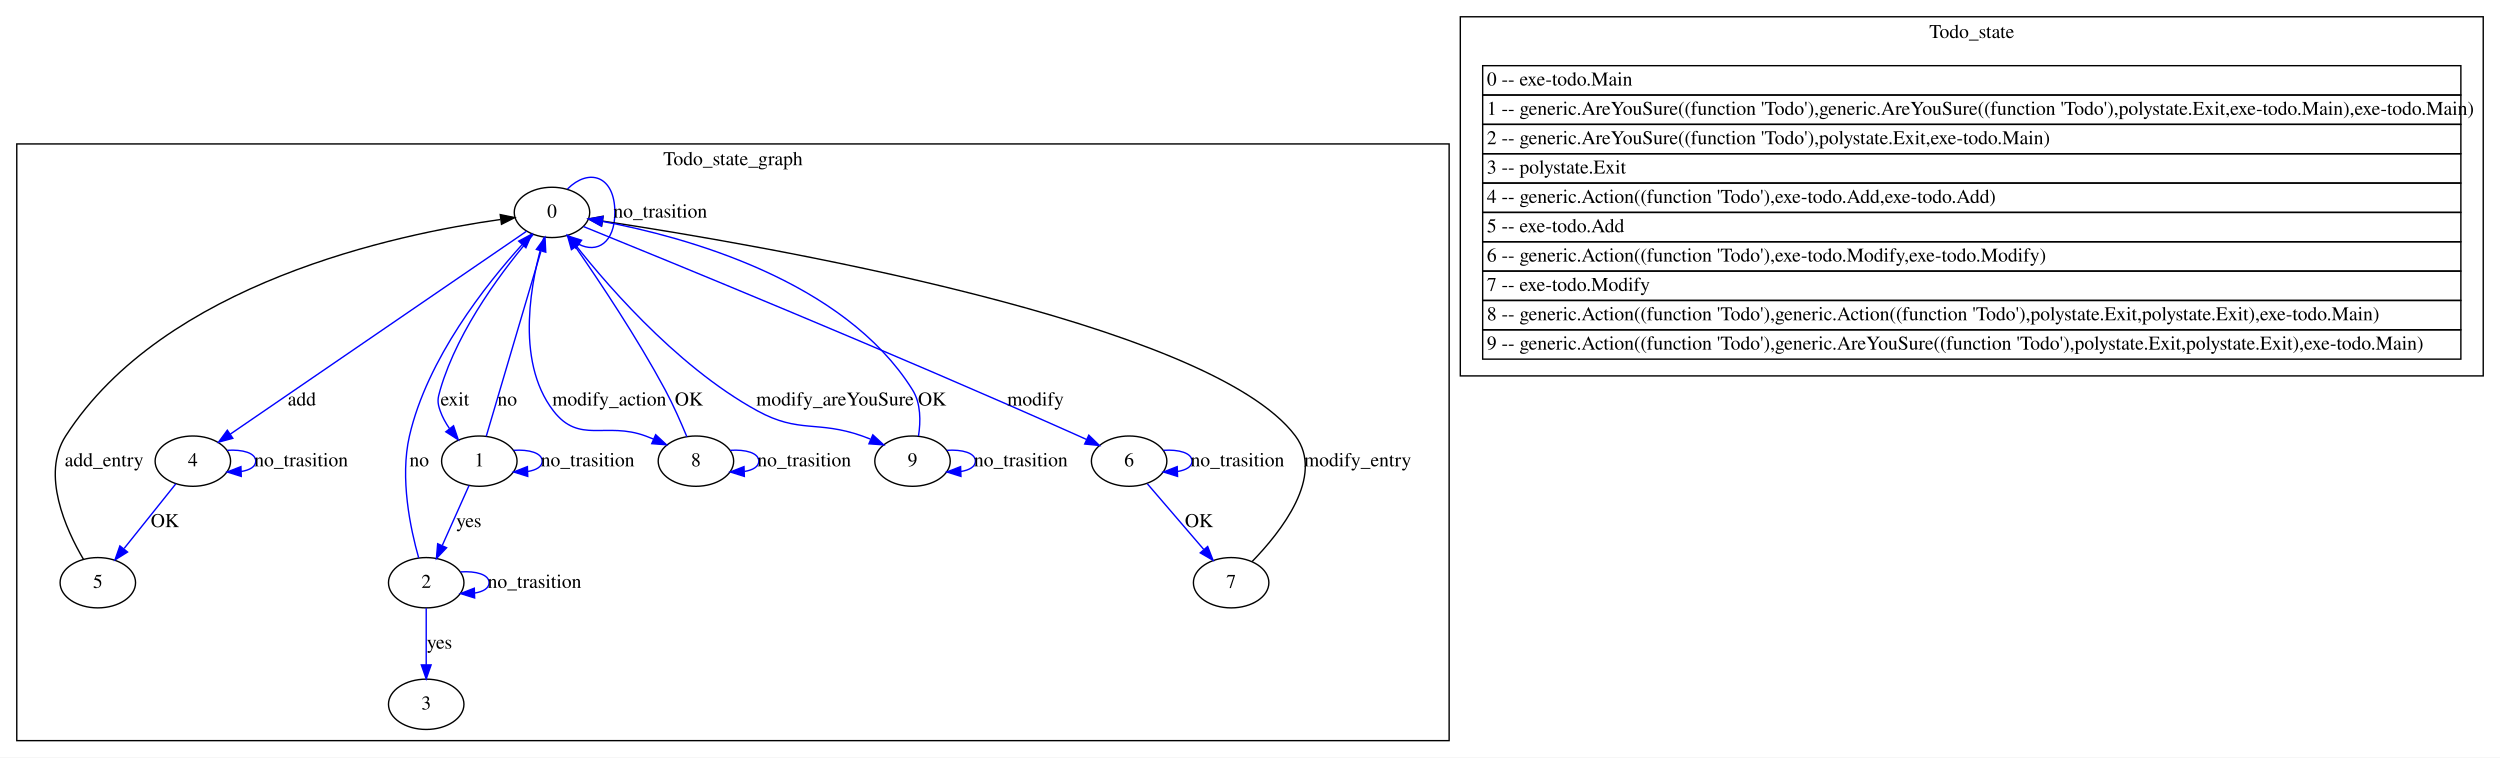
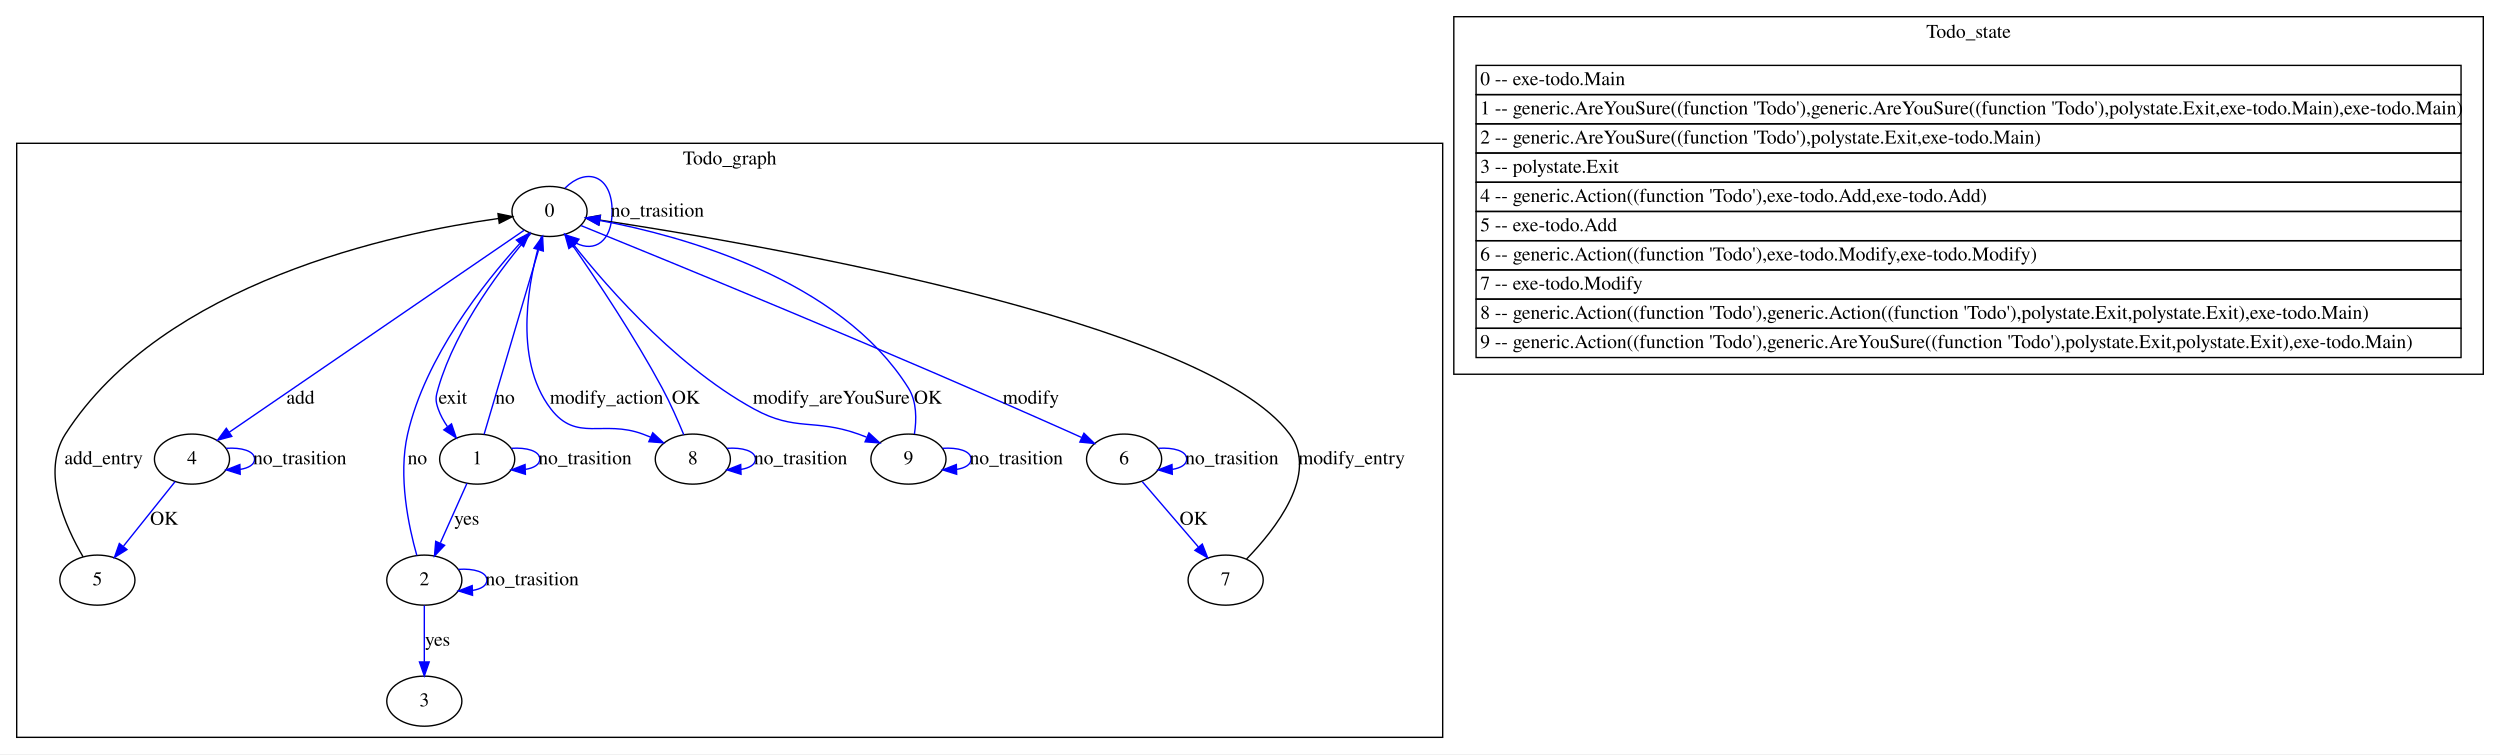
- <svg xmlns="http://www.w3.org/2000/svg" width="1789pt" height="542pt" viewBox="0.00 0.00 1789.00 542.00">
+ <svg xmlns="http://www.w3.org/2000/svg" width="1797pt" height="542pt" viewBox="0.00 0.00 1797.00 542.00">
  <g id="graph0" class="graph" transform="scale(1 1) rotate(0) translate(4 538)">
-     <polygon fill="white" stroke="transparent" points="-4,4 -4,-538 1785,-538 1785,4 -4,4" />
+     <polygon fill="white" stroke="transparent" points="-4,4 -4,-538 1793,-538 1793,4 -4,4" />
    <g id="clust1" class="cluster">
      <polygon fill="none" stroke="black" points="8,-8 8,-435 1033,-435 1033,-8 8,-8" />
-       <text text-anchor="middle" x="520.5" y="-419.8" font-family="Times,serif" font-size="14.00">Todo_state_graph</text>
+       <text text-anchor="middle" x="520.5" y="-419.8" font-family="Times,serif" font-size="14.00">Todo_graph</text>
    </g>
    <g id="clust2" class="cluster">
-       <polygon fill="none" stroke="black" points="1041,-269 1041,-526 1773,-526 1773,-269 1041,-269" />
-       <text text-anchor="middle" x="1407" y="-510.8" font-family="Times,serif" font-size="14.00">Todo_state</text>
+       <polygon fill="none" stroke="black" points="1041,-269 1041,-526 1781,-526 1781,-269 1041,-269" />
+       <text text-anchor="middle" x="1411" y="-510.8" font-family="Times,serif" font-size="14.00">Todo_state</text>
    </g>
    <g id="node1" class="node">
      <ellipse fill="none" stroke="black" cx="391" cy="-386" rx="27" ry="18" />
      <text text-anchor="middle" x="391" y="-382.3" font-family="Times,serif" font-size="14.00">0</text>
    </g>
    <g id="edge22" class="edge">
      <path fill="none" stroke="blue" d="M402.07,-402.73C417.32,-418.01 436,-412.43 436,-386 436,-364.11 423.19,-356.52 410.13,-363.24" />
      <polygon fill="blue" stroke="blue" points="407.98,-360.48 402.07,-369.27 412.17,-366.08 407.98,-360.48" />
      <text text-anchor="middle" x="468.5" y="-382.3" font-family="Times,serif" font-size="14.00">no_trasition</text>
    </g>
    <g id="node2" class="node">
      <ellipse fill="none" stroke="black" cx="339" cy="-208" rx="27" ry="18" />
      <text text-anchor="middle" x="339" y="-204.3" font-family="Times,serif" font-size="14.00">1</text>
    </g>
    <g id="edge1" class="edge">
      <path fill="none" stroke="blue" d="M377.48,-370.12C358.28,-347.89 324.02,-303.79 311,-259 309.14,-252.6 308.79,-250.29 311,-244 312.55,-239.59 314.91,-235.31 317.63,-231.36" />
      <polygon fill="blue" stroke="blue" points="320.54,-233.32 323.94,-223.29 315.02,-229.01 320.54,-233.32" />
      <text text-anchor="middle" x="321.5" y="-247.8" font-family="Times,serif" font-size="14.00">exit</text>
    </g>
    <g id="node5" class="node">
      <ellipse fill="none" stroke="black" cx="134" cy="-208" rx="27" ry="18" />
      <text text-anchor="middle" x="134" y="-204.3" font-family="Times,serif" font-size="14.00">4</text>
    </g>
    <g id="edge8" class="edge">
      <path fill="none" stroke="blue" d="M372.93,-372.62C328.43,-342.15 213.38,-263.36 160.86,-227.39" />
      <polygon fill="blue" stroke="blue" points="162.62,-224.36 152.4,-221.6 158.67,-230.14 162.62,-224.36" />
      <text text-anchor="middle" x="212" y="-247.8" font-family="Times,serif" font-size="14.00">add</text>
    </g>
    <g id="node7" class="node">
      <ellipse fill="none" stroke="black" cx="804" cy="-208" rx="27" ry="18" />
      <text text-anchor="middle" x="804" y="-204.3" font-family="Times,serif" font-size="14.00">6</text>
    </g>
    <g id="edge12" class="edge">
      <path fill="none" stroke="blue" d="M413.66,-375.83C472.48,-351.95 634.72,-285.54 768,-226 769.8,-225.2 771.64,-224.36 773.5,-223.51" />
      <polygon fill="blue" stroke="blue" points="775.15,-226.6 782.75,-219.22 772.2,-220.25 775.15,-226.6" />
      <text text-anchor="middle" x="737" y="-247.8" font-family="Times,serif" font-size="14.00">modify</text>
    </g>
    <g id="node9" class="node">
      <ellipse fill="none" stroke="black" cx="494" cy="-208" rx="27" ry="18" />
      <text text-anchor="middle" x="494" y="-204.3" font-family="Times,serif" font-size="14.00">8</text>
    </g>
    <g id="edge16" class="edge">
      <path fill="none" stroke="blue" d="M385.23,-368.16C376.55,-339.42 363.94,-280.47 392,-244 410.54,-219.9 429.48,-236.53 458,-226 459.85,-225.32 461.73,-224.58 463.62,-223.8" />
      <polygon fill="blue" stroke="blue" points="465.2,-226.93 472.94,-219.7 462.38,-220.52 465.2,-226.93" />
      <text text-anchor="middle" x="432" y="-247.8" font-family="Times,serif" font-size="14.00">modify_action</text>
    </g>
    <g id="node10" class="node">
      <ellipse fill="none" stroke="black" cx="649" cy="-208" rx="27" ry="18" />
      <text text-anchor="middle" x="649" y="-204.3" font-family="Times,serif" font-size="14.00">9</text>
    </g>
    <g id="edge19" class="edge">
      <path fill="none" stroke="blue" d="M402.44,-369.53C424.97,-340.25 478.11,-276.72 538,-244 568.08,-227.56 580.66,-237.38 613,-226 614.91,-225.33 616.85,-224.59 618.79,-223.81" />
      <polygon fill="blue" stroke="blue" points="620.6,-226.84 628.37,-219.63 617.8,-220.42 620.6,-226.84" />
      <text text-anchor="middle" x="593.5" y="-247.8" font-family="Times,serif" font-size="14.00">modify_areYouSure</text>
    </g>
    <g id="edge6" class="edge">
      <path fill="none" stroke="blue" d="M343.97,-225.82C353.01,-256.4 372.19,-321.33 383.06,-358.11" />
      <polygon fill="blue" stroke="blue" points="379.82,-359.53 386.01,-368.12 386.54,-357.54 379.82,-359.53" />
      <text text-anchor="middle" x="359" y="-247.8" font-family="Times,serif" font-size="14.00">no</text>
    </g>
    <g id="edge7" class="edge">
      <path fill="none" stroke="blue" d="M363.53,-215.75C374.51,-216.49 384,-213.91 384,-208 384,-204.03 379.72,-201.56 373.57,-200.59" />
      <polygon fill="blue" stroke="blue" points="373.65,-197.09 363.53,-200.25 373.41,-204.09 373.65,-197.09" />
      <text text-anchor="middle" x="416.5" y="-204.3" font-family="Times,serif" font-size="14.00">no_trasition</text>
    </g>
    <g id="node3" class="node">
      <ellipse fill="none" stroke="black" cx="301" cy="-121" rx="27" ry="18" />
      <text text-anchor="middle" x="301" y="-117.3" font-family="Times,serif" font-size="14.00">2</text>
    </g>
    <g id="edge2" class="edge">
      <path fill="none" stroke="blue" d="M331.67,-190.61C326.26,-178.5 318.78,-161.77 312.56,-147.86" />
      <polygon fill="blue" stroke="blue" points="315.58,-146.04 308.3,-138.34 309.19,-148.9 315.58,-146.04" />
      <text text-anchor="middle" x="331.5" y="-160.8" font-family="Times,serif" font-size="14.00">yes</text>
    </g>
    <g id="edge4" class="edge">
      <path fill="none" stroke="blue" d="M295.61,-138.76C289.73,-159.48 282.04,-195.71 289,-226 301.68,-281.22 343.7,-334.32 369.68,-363.01" />
      <polygon fill="blue" stroke="blue" points="367.19,-365.47 376.55,-370.44 372.33,-360.72 367.19,-365.47" />
      <text text-anchor="middle" x="296" y="-204.3" font-family="Times,serif" font-size="14.00">no</text>
    </g>
    <g id="edge5" class="edge">
      <path fill="none" stroke="blue" d="M325.53,-128.75C336.51,-129.49 346,-126.91 346,-121 346,-117.03 341.72,-114.56 335.57,-113.59" />
      <polygon fill="blue" stroke="blue" points="335.65,-110.09 325.53,-113.25 335.41,-117.09 335.65,-110.09" />
      <text text-anchor="middle" x="378.5" y="-117.3" font-family="Times,serif" font-size="14.00">no_trasition</text>
    </g>
    <g id="node4" class="node">
      <ellipse fill="none" stroke="black" cx="301" cy="-34" rx="27" ry="18" />
      <text text-anchor="middle" x="301" y="-30.3" font-family="Times,serif" font-size="14.00">3</text>
    </g>
    <g id="edge3" class="edge">
      <path fill="none" stroke="blue" d="M301,-102.8C301,-91.16 301,-75.55 301,-62.24" />
      <polygon fill="blue" stroke="blue" points="304.5,-62.18 301,-52.18 297.5,-62.18 304.5,-62.18" />
      <text text-anchor="middle" x="310.5" y="-73.8" font-family="Times,serif" font-size="14.00">yes</text>
    </g>
    <g id="edge11" class="edge">
      <path fill="none" stroke="blue" d="M158.53,-215.75C169.51,-216.49 179,-213.91 179,-208 179,-204.03 174.72,-201.56 168.57,-200.59" />
      <polygon fill="blue" stroke="blue" points="168.65,-197.09 158.53,-200.25 168.41,-204.09 168.65,-197.09" />
      <text text-anchor="middle" x="211.5" y="-204.3" font-family="Times,serif" font-size="14.00">no_trasition</text>
    </g>
    <g id="node6" class="node">
      <ellipse fill="none" stroke="black" cx="66" cy="-121" rx="27" ry="18" />
      <text text-anchor="middle" x="66" y="-117.3" font-family="Times,serif" font-size="14.00">5</text>
    </g>
    <g id="edge9" class="edge">
      <path fill="none" stroke="blue" d="M121.84,-191.8C111.56,-178.95 96.65,-160.32 84.83,-145.54" />
      <polygon fill="blue" stroke="blue" points="87.26,-142.97 78.28,-137.35 81.79,-147.35 87.26,-142.97" />
      <text text-anchor="middle" x="114" y="-160.8" font-family="Times,serif" font-size="14.00">OK</text>
    </g>
    <g id="edge10" class="edge">
      <path fill="none" stroke="black" d="M55.73,-137.73C43.08,-159.29 25.31,-198.46 43,-226 113.33,-335.46 279.75,-370.5 354.06,-380.92" />
      <polygon fill="black" stroke="black" points="353.96,-384.44 364.33,-382.29 354.88,-377.5 353.96,-384.44" />
      <text text-anchor="middle" x="70.5" y="-204.3" font-family="Times,serif" font-size="14.00">add_entry</text>
    </g>
    <g id="edge15" class="edge">
      <path fill="none" stroke="blue" d="M828.53,-215.75C839.51,-216.49 849,-213.91 849,-208 849,-204.03 844.72,-201.56 838.57,-200.59" />
      <polygon fill="blue" stroke="blue" points="838.65,-197.09 828.53,-200.25 838.41,-204.09 838.65,-197.09" />
      <text text-anchor="middle" x="881.5" y="-204.3" font-family="Times,serif" font-size="14.00">no_trasition</text>
    </g>
    <g id="node8" class="node">
      <ellipse fill="none" stroke="black" cx="877" cy="-121" rx="27" ry="18" />
      <text text-anchor="middle" x="877" y="-117.3" font-family="Times,serif" font-size="14.00">7</text>
    </g>
    <g id="edge13" class="edge">
      <path fill="none" stroke="blue" d="M817.05,-191.8C828.26,-178.75 844.59,-159.74 857.38,-144.85" />
      <polygon fill="blue" stroke="blue" points="860.2,-146.93 864.06,-137.06 854.89,-142.37 860.2,-146.93" />
      <text text-anchor="middle" x="854" y="-160.8" font-family="Times,serif" font-size="14.00">OK</text>
    </g>
    <g id="edge14" class="edge">
      <path fill="none" stroke="black" d="M892.03,-136.17C912.51,-157.22 944.35,-197.34 923,-226 861.92,-308.01 536.7,-363.29 427.09,-379.82" />
      <polygon fill="black" stroke="black" points="426.55,-376.36 417.18,-381.3 427.58,-383.29 426.55,-376.36" />
      <text text-anchor="middle" x="967.5" y="-204.3" font-family="Times,serif" font-size="14.00">modify_entry</text>
    </g>
    <g id="edge17" class="edge">
      <path fill="none" stroke="blue" d="M487.5,-225.52C483.42,-235.41 477.83,-248.14 472,-259 452.16,-295.93 425.19,-336.31 407.93,-361.16" />
      <polygon fill="blue" stroke="blue" points="404.91,-359.37 402.05,-369.57 410.65,-363.38 404.91,-359.37" />
      <text text-anchor="middle" x="489" y="-247.8" font-family="Times,serif" font-size="14.00">OK</text>
    </g>
    <g id="edge18" class="edge">
      <path fill="none" stroke="blue" d="M518.53,-215.75C529.51,-216.49 539,-213.91 539,-208 539,-204.03 534.72,-201.56 528.57,-200.59" />
      <polygon fill="blue" stroke="blue" points="528.65,-197.09 518.53,-200.25 528.41,-204.09 528.65,-197.09" />
      <text text-anchor="middle" x="571.5" y="-204.3" font-family="Times,serif" font-size="14.00">no_trasition</text>
    </g>
    <g id="edge20" class="edge">
      <path fill="none" stroke="blue" d="M653.27,-225.99C654.88,-236.29 655.07,-249.28 649,-259 599.81,-337.77 485.56,-368.63 427.01,-379.58" />
      <polygon fill="blue" stroke="blue" points="426.32,-376.15 417.09,-381.35 427.55,-383.04 426.32,-376.15" />
      <text text-anchor="middle" x="663" y="-247.8" font-family="Times,serif" font-size="14.00">OK</text>
    </g>
    <g id="edge21" class="edge">
      <path fill="none" stroke="blue" d="M673.53,-215.75C684.51,-216.49 694,-213.91 694,-208 694,-204.03 689.72,-201.56 683.57,-200.59" />
      <polygon fill="blue" stroke="blue" points="683.65,-197.09 673.53,-200.25 683.41,-204.09 683.65,-197.09" />
      <text text-anchor="middle" x="726.5" y="-204.3" font-family="Times,serif" font-size="14.00">no_trasition</text>
    </g>
    <g id="node11" class="node">
-       <polygon fill="none" stroke="black" points="1057,-470 1057,-491 1757,-491 1757,-470 1057,-470" />
-       <text text-anchor="start" x="1060" y="-476.8" font-family="Times,serif" font-size="14.00">0 -- exe-todo.Main</text>
-       <polygon fill="none" stroke="black" points="1057,-449 1057,-470 1757,-470 1757,-449 1057,-449" />
-       <text text-anchor="start" x="1060" y="-455.8" font-family="Times,serif" font-size="14.00">1 -- generic.AreYouSure((function 'Todo'),generic.AreYouSure((function 'Todo'),polystate.Exit,exe-todo.Main),exe-todo.Main)</text>
-       <polygon fill="none" stroke="black" points="1057,-428 1057,-449 1757,-449 1757,-428 1057,-428" />
-       <text text-anchor="start" x="1060" y="-434.8" font-family="Times,serif" font-size="14.00">2 -- generic.AreYouSure((function 'Todo'),polystate.Exit,exe-todo.Main)</text>
-       <polygon fill="none" stroke="black" points="1057,-407 1057,-428 1757,-428 1757,-407 1057,-407" />
-       <text text-anchor="start" x="1060" y="-413.8" font-family="Times,serif" font-size="14.00">3 -- polystate.Exit</text>
-       <polygon fill="none" stroke="black" points="1057,-386 1057,-407 1757,-407 1757,-386 1057,-386" />
-       <text text-anchor="start" x="1060" y="-392.8" font-family="Times,serif" font-size="14.00">4 -- generic.Action((function 'Todo'),exe-todo.Add,exe-todo.Add)</text>
-       <polygon fill="none" stroke="black" points="1057,-365 1057,-386 1757,-386 1757,-365 1057,-365" />
-       <text text-anchor="start" x="1060" y="-371.8" font-family="Times,serif" font-size="14.00">5 -- exe-todo.Add</text>
-       <polygon fill="none" stroke="black" points="1057,-344 1057,-365 1757,-365 1757,-344 1057,-344" />
-       <text text-anchor="start" x="1060" y="-350.8" font-family="Times,serif" font-size="14.00">6 -- generic.Action((function 'Todo'),exe-todo.Modify,exe-todo.Modify)</text>
-       <polygon fill="none" stroke="black" points="1057,-323 1057,-344 1757,-344 1757,-323 1057,-323" />
-       <text text-anchor="start" x="1060" y="-329.8" font-family="Times,serif" font-size="14.00">7 -- exe-todo.Modify</text>
-       <polygon fill="none" stroke="black" points="1057,-302 1057,-323 1757,-323 1757,-302 1057,-302" />
-       <text text-anchor="start" x="1060" y="-308.8" font-family="Times,serif" font-size="14.00">8 -- generic.Action((function 'Todo'),generic.Action((function 'Todo'),polystate.Exit,polystate.Exit),exe-todo.Main)</text>
-       <polygon fill="none" stroke="black" points="1057,-281 1057,-302 1757,-302 1757,-281 1057,-281" />
-       <text text-anchor="start" x="1060" y="-287.8" font-family="Times,serif" font-size="14.00">9 -- generic.Action((function 'Todo'),generic.AreYouSure((function 'Todo'),polystate.Exit,polystate.Exit),exe-todo.Main)</text>
+       <polygon fill="none" stroke="black" points="1057,-470 1057,-491 1765,-491 1765,-470 1057,-470" />
+       <text text-anchor="start" x="1060" y="-476.8" font-family="Times,serif" font-size="14.00"> 0 -- exe-todo.Main </text>
+       <polygon fill="none" stroke="black" points="1057,-449 1057,-470 1765,-470 1765,-449 1057,-449" />
+       <text text-anchor="start" x="1060" y="-455.8" font-family="Times,serif" font-size="14.00"> 1 -- generic.AreYouSure((function 'Todo'),generic.AreYouSure((function 'Todo'),polystate.Exit,exe-todo.Main),exe-todo.Main) </text>
+       <polygon fill="none" stroke="black" points="1057,-428 1057,-449 1765,-449 1765,-428 1057,-428" />
+       <text text-anchor="start" x="1060" y="-434.8" font-family="Times,serif" font-size="14.00"> 2 -- generic.AreYouSure((function 'Todo'),polystate.Exit,exe-todo.Main) </text>
+       <polygon fill="none" stroke="black" points="1057,-407 1057,-428 1765,-428 1765,-407 1057,-407" />
+       <text text-anchor="start" x="1060" y="-413.8" font-family="Times,serif" font-size="14.00"> 3 -- polystate.Exit </text>
+       <polygon fill="none" stroke="black" points="1057,-386 1057,-407 1765,-407 1765,-386 1057,-386" />
+       <text text-anchor="start" x="1060" y="-392.8" font-family="Times,serif" font-size="14.00"> 4 -- generic.Action((function 'Todo'),exe-todo.Add,exe-todo.Add) </text>
+       <polygon fill="none" stroke="black" points="1057,-365 1057,-386 1765,-386 1765,-365 1057,-365" />
+       <text text-anchor="start" x="1060" y="-371.8" font-family="Times,serif" font-size="14.00"> 5 -- exe-todo.Add </text>
+       <polygon fill="none" stroke="black" points="1057,-344 1057,-365 1765,-365 1765,-344 1057,-344" />
+       <text text-anchor="start" x="1060" y="-350.8" font-family="Times,serif" font-size="14.00"> 6 -- generic.Action((function 'Todo'),exe-todo.Modify,exe-todo.Modify) </text>
+       <polygon fill="none" stroke="black" points="1057,-323 1057,-344 1765,-344 1765,-323 1057,-323" />
+       <text text-anchor="start" x="1060" y="-329.8" font-family="Times,serif" font-size="14.00"> 7 -- exe-todo.Modify </text>
+       <polygon fill="none" stroke="black" points="1057,-302 1057,-323 1765,-323 1765,-302 1057,-302" />
+       <text text-anchor="start" x="1060" y="-308.8" font-family="Times,serif" font-size="14.00"> 8 -- generic.Action((function 'Todo'),generic.Action((function 'Todo'),polystate.Exit,polystate.Exit),exe-todo.Main) </text>
+       <polygon fill="none" stroke="black" points="1057,-281 1057,-302 1765,-302 1765,-281 1057,-281" />
+       <text text-anchor="start" x="1060" y="-287.8" font-family="Times,serif" font-size="14.00"> 9 -- generic.Action((function 'Todo'),generic.AreYouSure((function 'Todo'),polystate.Exit,polystate.Exit),exe-todo.Main) </text>
    </g>
  </g>
</svg>
